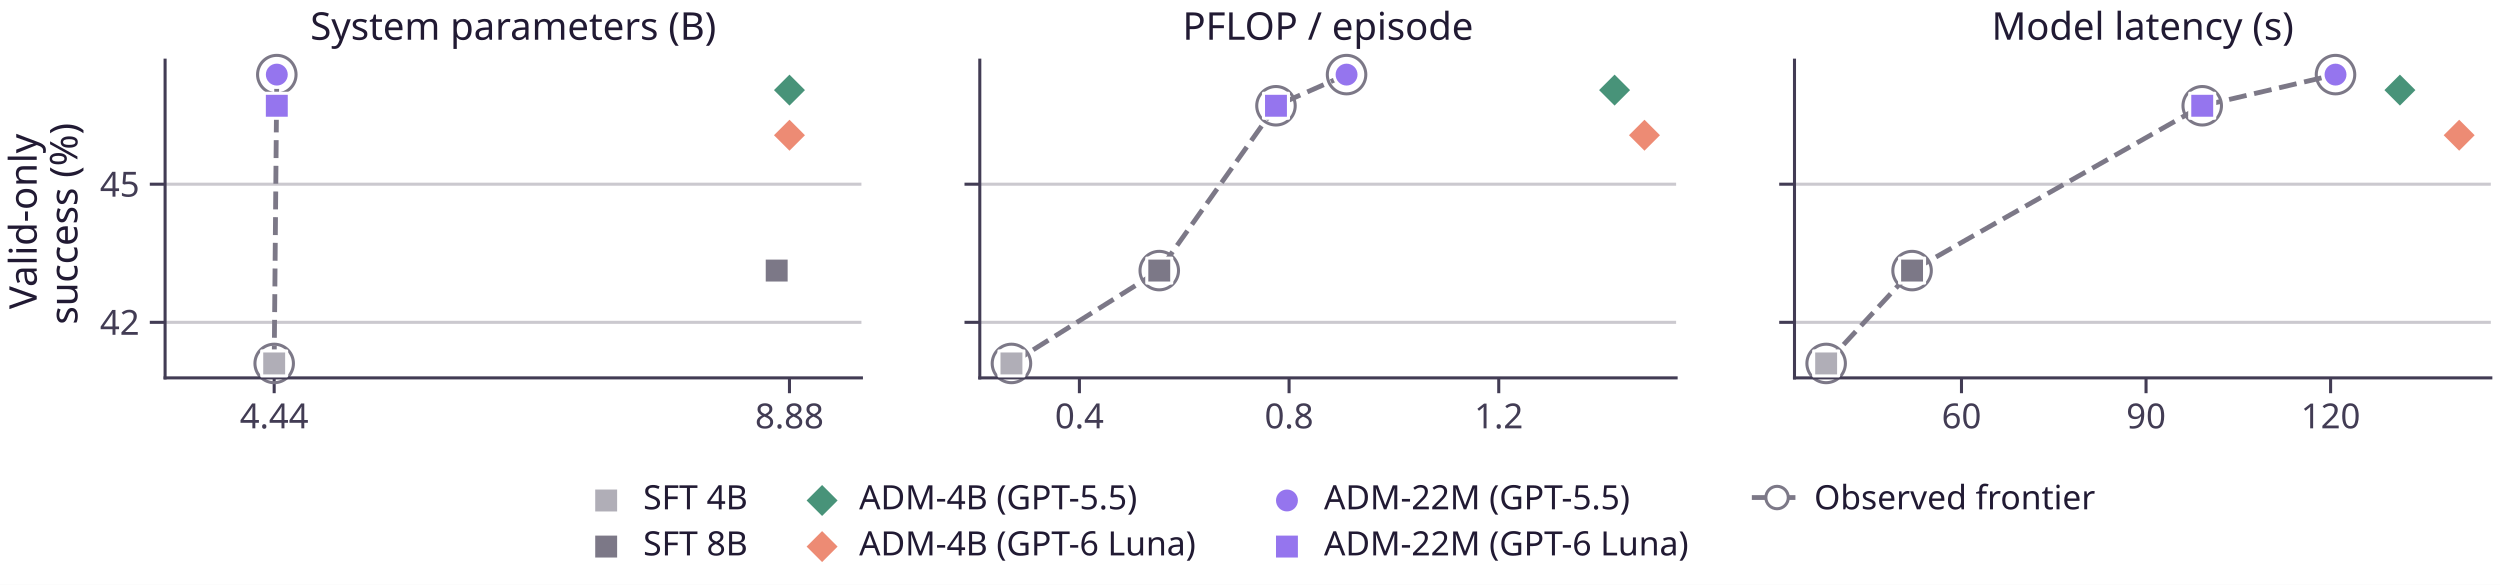
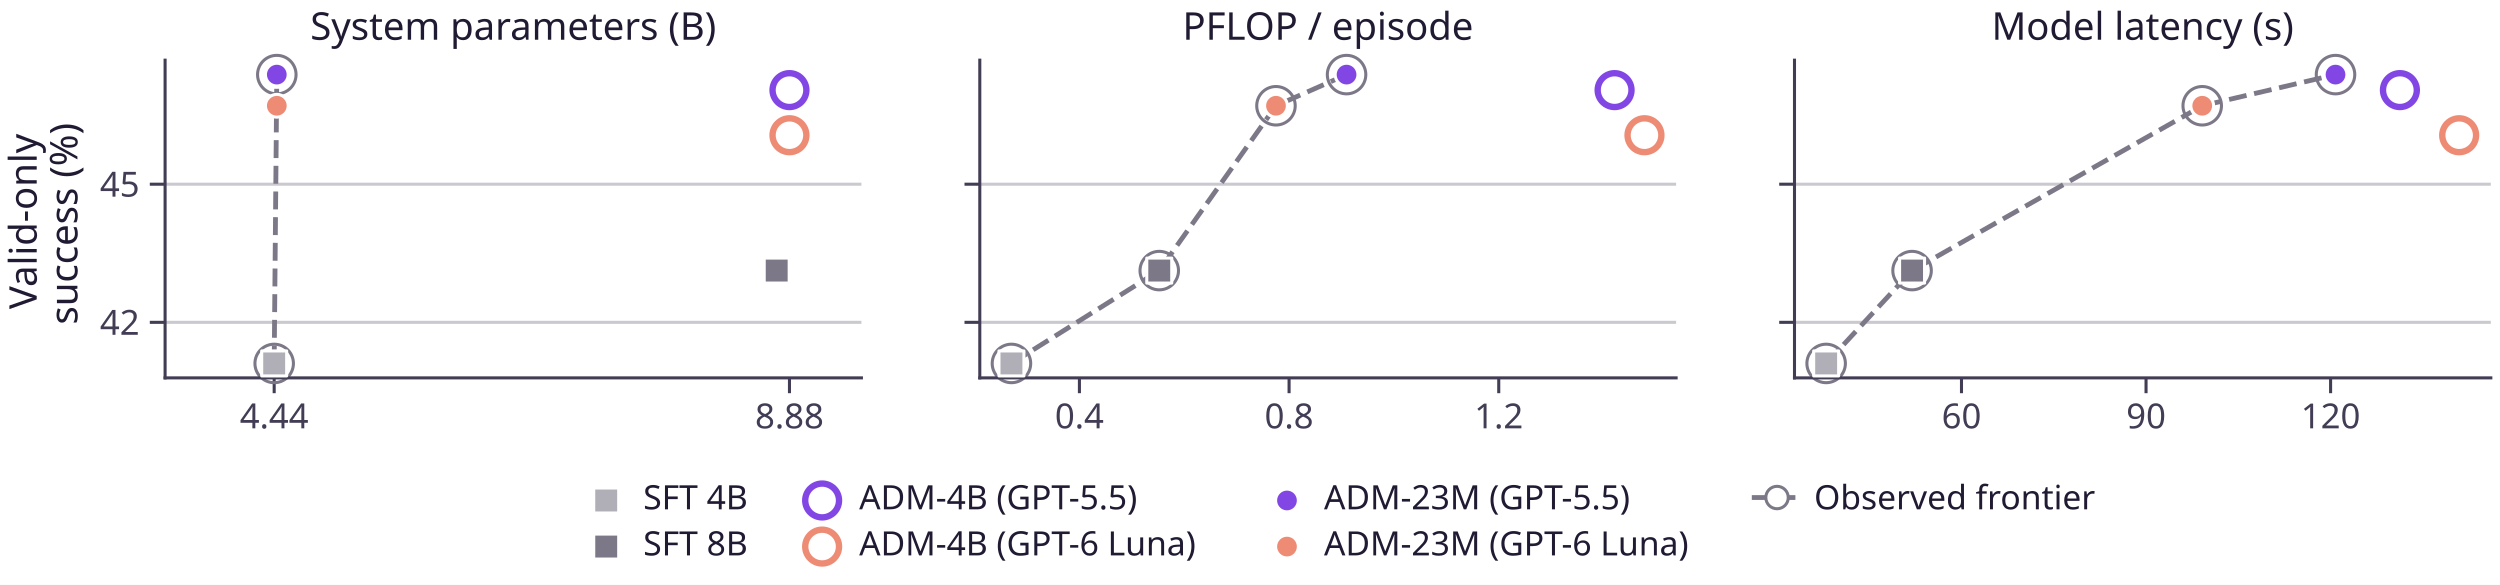
<svg xmlns="http://www.w3.org/2000/svg" xmlns:xlink="http://www.w3.org/1999/xlink" width="490.298pt" height="114.688pt" viewBox="0 0 490.298 114.688" version="1.1">
  <defs>
    <style type="text/css">*{stroke-linejoin: round; stroke-linecap: butt}</style>
  </defs>
  <g id="figure_1">
    <g id="patch_1">
      <path d="M 0 114.688 L 490.298 114.688 L 490.298 0 L 0 0 z " style="fill: #ffffff" />
    </g>
    <g id="axes_1">
      <g id="patch_2">
        <path d="M 32.378 74.11 L 168.94 74.11 L 168.94 11.8 L 32.378 11.8 z " style="fill: #ffffff" />
      </g>
      <g id="matplotlib.axis_1">
        <g id="xtick_1">
          <g id="line2d_1">
            <defs>
-               <path id="me5f4afdc9b" d="M 0 0 L 0 3 " style="stroke: #423c54; stroke-width: 0.6" />
+               <path id="m30412aafc1" d="M 0 0 L 0 3 " style="stroke: #423c54; stroke-width: 0.6" />
            </defs>
            <g>
-               <use xlink:href="#me5f4afdc9b" x="53.772" y="74.11" style="fill: #423c54; stroke: #423c54; stroke-width: 0.6" />
+               <use xlink:href="#m30412aafc1" x="53.772" y="74.11" style="fill: #423c54; stroke: #423c54; stroke-width: 0.6" />
            </g>
          </g>
          <g id="text_1">
            <text style="fill: #423c54; font: 6.8px 'Albert Sans'; text-anchor: middle" x="53.772" y="84.006" transform="rotate(-0 53.77248 84.006)">4.44</text>
          </g>
        </g>
        <g id="xtick_2">
          <g id="line2d_2">
            <g>
-               <use xlink:href="#me5f4afdc9b" x="154.829" y="74.11" style="fill: #423c54; stroke: #423c54; stroke-width: 0.6" />
+               <use xlink:href="#m30412aafc1" x="154.829" y="74.11" style="fill: #423c54; stroke: #423c54; stroke-width: 0.6" />
            </g>
          </g>
          <g id="text_2">
            <text style="fill: #423c54; font: 6.8px 'Albert Sans'; text-anchor: middle" x="154.829" y="84.006" transform="rotate(-0 154.829 84.006)">8.88</text>
          </g>
        </g>
      </g>
      <g id="matplotlib.axis_2">
        <g id="ytick_1">
          <g id="line2d_3">
-             <path d="M 32.378 63.211 L 168.94 63.211 " clip-path="url(#p73ff91b800)" style="fill: none; stroke: #cbc9cf; stroke-width: 0.6; stroke-linecap: square" />
+             <path d="M 32.378 63.211 L 168.94 63.211 " clip-path="url(#p32dc6f92cd)" style="fill: none; stroke: #cbc9cf; stroke-width: 0.6; stroke-linecap: square" />
          </g>
          <g id="line2d_4">
            <defs>
-               <path id="mb285fee9a8" d="M 0 0 L -3 0 " style="stroke: #423c54; stroke-width: 0.6" />
+               <path id="ma9add3373f" d="M 0 0 L -3 0 " style="stroke: #423c54; stroke-width: 0.6" />
            </defs>
            <g>
-               <use xlink:href="#mb285fee9a8" x="32.378" y="63.211" style="fill: #423c54; stroke: #423c54; stroke-width: 0.6" />
+               <use xlink:href="#ma9add3373f" x="32.378" y="63.211" style="fill: #423c54; stroke: #423c54; stroke-width: 0.6" />
            </g>
          </g>
          <g id="text_3">
            <text style="fill: #423c54; font: 6.8px 'Albert Sans'; text-anchor: end" x="27.378" y="65.659" transform="rotate(-0 27.37762 65.65932)">42</text>
          </g>
        </g>
        <g id="ytick_2">
          <g id="line2d_5">
-             <path d="M 32.378 36.123 L 168.94 36.123 " clip-path="url(#p73ff91b800)" style="fill: none; stroke: #cbc9cf; stroke-width: 0.6; stroke-linecap: square" />
+             <path d="M 32.378 36.123 L 168.94 36.123 " clip-path="url(#p32dc6f92cd)" style="fill: none; stroke: #cbc9cf; stroke-width: 0.6; stroke-linecap: square" />
          </g>
          <g id="line2d_6">
            <g>
-               <use xlink:href="#mb285fee9a8" x="32.378" y="36.123" style="fill: #423c54; stroke: #423c54; stroke-width: 0.6" />
+               <use xlink:href="#ma9add3373f" x="32.378" y="36.123" style="fill: #423c54; stroke: #423c54; stroke-width: 0.6" />
            </g>
          </g>
          <g id="text_4">
            <text style="fill: #423c54; font: 6.8px 'Albert Sans'; text-anchor: end" x="27.378" y="38.571" transform="rotate(-0 27.37762 38.57063)">45</text>
          </g>
        </g>
        <g id="text_5">
          <text style="fill: #211a33; font: 7.5px 'Albert Sans'" transform="translate(7.2 60.62394) rotate(-90)">Valid-only</text>
          <text style="fill: #211a33; font: 7.5px 'Albert Sans'" transform="translate(15.18 63.64738) rotate(-90)">success (%)</text>
        </g>
      </g>
      <g id="line2d_7">
-         <path d="M 53.772 71.278 L 54.287 14.632 " clip-path="url(#p73ff91b800)" style="fill: none; stroke-dasharray: 3.515,1.52; stroke-dashoffset: 0; stroke: #7c7887; stroke-width: 0.95" />
+         <path d="M 53.772 71.278 L 54.287 14.632 " clip-path="url(#p32dc6f92cd)" style="fill: none; stroke-dasharray: 3.515,1.52; stroke-dashoffset: 0; stroke: #7c7887; stroke-width: 0.95" />
      </g>
      <g id="PathCollection_1">
        <defs>
-           <path id="C0_0_f648d7667c" d="M 0 3.775 C 1.001 3.775 1.961 3.377 2.669 2.669 C 3.377 1.961 3.775 1.001 3.775 -0 C 3.775 -1.001 3.377 -1.961 2.669 -2.669 C 1.961 -3.377 1.001 -3.775 0 -3.775 C -1.001 -3.775 -1.961 -3.377 -2.669 -2.669 C -3.377 -1.961 -3.775 -1.001 -3.775 0 C -3.775 1.001 -3.377 1.961 -2.669 2.669 C -1.961 3.377 -1.001 3.775 0 3.775 z " />
-         </defs>
-         <use xlink:href="#C0_0_f648d7667c" x="53.772" y="71.278" style="fill: none; stroke: #7c7887; stroke-width: 0.6" />
-         <use xlink:href="#C0_0_f648d7667c" x="54.287" y="14.632" style="fill: none; stroke: #7c7887; stroke-width: 0.6" />
+           <path id="C0_0_b9a1f30e99" d="M 0 3.775 C 1.001 3.775 1.961 3.377 2.669 2.669 C 3.377 1.961 3.775 1.001 3.775 -0 C 3.775 -1.001 3.377 -1.961 2.669 -2.669 C 1.961 -3.377 1.001 -3.775 0 -3.775 C -1.001 -3.775 -1.961 -3.377 -2.669 -2.669 C -3.377 -1.961 -3.775 -1.001 -3.775 0 C -3.775 1.001 -3.377 1.961 -2.669 2.669 C -1.961 3.377 -1.001 3.775 0 3.775 z " />
+         </defs>
+         <use xlink:href="#C0_0_b9a1f30e99" x="53.772" y="71.278" style="fill: none; stroke: #7c7887; stroke-width: 0.6" />
+         <use xlink:href="#C0_0_b9a1f30e99" x="54.287" y="14.632" style="fill: none; stroke: #7c7887; stroke-width: 0.6" />
      </g>
      <g id="patch_3">
        <path d="M 32.378 74.11 L 32.378 11.8 " style="fill: none; stroke: #423c54; stroke-width: 0.6; stroke-linejoin: miter; stroke-linecap: square" />
      </g>
      <g id="patch_4">
        <path d="M 32.378 74.11 L 168.94 74.11 " style="fill: none; stroke: #423c54; stroke-width: 0.6; stroke-linejoin: miter; stroke-linecap: square" />
      </g>
      <g id="PathCollection_2">
        <defs>
-           <path id="m44c15250c6" d="M -0 3.464 L 3.464 0 L 0 -3.464 L -3.464 -0 z " style="stroke: #ffffff; stroke-width: 0.6" />
-         </defs>
-         <g>
-           <use xlink:href="#m44c15250c6" x="154.829" y="17.672" style="fill: #489379; stroke: #ffffff; stroke-width: 0.6" />
+           <path id="m2c9be2f5a1" d="M 0 3.317 C 0.88 3.317 1.723 2.967 2.345 2.345 C 2.967 1.723 3.317 0.88 3.317 0 C 3.317 -0.88 2.967 -1.723 2.345 -2.345 C 1.723 -2.967 0.88 -3.317 0 -3.317 C -0.88 -3.317 -1.723 -2.967 -2.345 -2.345 C -2.967 -1.723 -3.317 -0.88 -3.317 0 C -3.317 0.88 -2.967 1.723 -2.345 2.345 C -1.723 2.967 -0.88 3.317 0 3.317 z " style="stroke: #8246e5; stroke-width: 1.25" />
+         </defs>
+         <g>
+           <use xlink:href="#m2c9be2f5a1" x="154.829" y="17.672" style="fill: #ffffff; stroke: #8246e5; stroke-width: 1.25" />
        </g>
      </g>
      <g id="PathCollection_3">
        <defs>
-           <path id="m7bf9e0fad0" d="M -0 3.464 L 3.464 0 L 0 -3.464 L -3.464 -0 z " style="stroke: #ffffff; stroke-width: 0.6" />
-         </defs>
-         <g>
-           <use xlink:href="#m7bf9e0fad0" x="154.829" y="26.521" style="fill: #ed8b74; stroke: #ffffff; stroke-width: 0.6" />
+           <path id="mcade593992" d="M 0 3.317 C 0.88 3.317 1.723 2.967 2.345 2.345 C 2.967 1.723 3.317 0.88 3.317 0 C 3.317 -0.88 2.967 -1.723 2.345 -2.345 C 1.723 -2.967 0.88 -3.317 0 -3.317 C -0.88 -3.317 -1.723 -2.967 -2.345 -2.345 C -2.967 -1.723 -3.317 -0.88 -3.317 0 C -3.317 0.88 -2.967 1.723 -2.345 2.345 C -1.723 2.967 -0.88 3.317 0 3.317 z " style="stroke: #ed8b74; stroke-width: 1.25" />
+         </defs>
+         <g>
+           <use xlink:href="#mcade593992" x="154.829" y="26.521" style="fill: #ffffff; stroke: #ed8b74; stroke-width: 1.25" />
        </g>
      </g>
      <g id="PathCollection_4">
        <defs>
-           <path id="maf0af4814a" d="M 0 2.449 C 0.65 2.449 1.273 2.191 1.732 1.732 C 2.191 1.273 2.449 0.65 2.449 0 C 2.449 -0.65 2.191 -1.273 1.732 -1.732 C 1.273 -2.191 0.65 -2.449 0 -2.449 C -0.65 -2.449 -1.273 -2.191 -1.732 -1.732 C -2.191 -1.273 -2.449 -0.65 -2.449 0 C -2.449 0.65 -2.191 1.273 -1.732 1.732 C -1.273 2.191 -0.65 2.449 0 2.449 z " style="stroke: #ffffff; stroke-width: 0.6" />
-         </defs>
-         <g>
-           <use xlink:href="#maf0af4814a" x="54.287" y="14.632" style="fill: #9575ee; stroke: #ffffff; stroke-width: 0.6" />
+           <path id="m75bbd6332e" d="M 0 2.236 C 0.593 2.236 1.162 2 1.581 1.581 C 2 1.162 2.236 0.593 2.236 0 C 2.236 -0.593 2 -1.162 1.581 -1.581 C 1.162 -2 0.593 -2.236 0 -2.236 C -0.593 -2.236 -1.162 -2 -1.581 -1.581 C -2 -1.162 -2.236 -0.593 -2.236 0 C -2.236 0.593 -2 1.162 -1.581 1.581 C -1.162 2 -0.593 2.236 0 2.236 z " style="stroke: #ffffff; stroke-width: 0.6" />
+         </defs>
+         <g>
+           <use xlink:href="#m75bbd6332e" x="54.287" y="14.632" style="fill: #8246e5; stroke: #ffffff; stroke-width: 0.6" />
        </g>
      </g>
      <g id="PathCollection_5">
        <defs>
-           <path id="m88f26ace88" d="M -2.449 2.449 L 2.449 2.449 L 2.449 -2.449 L -2.449 -2.449 z " style="stroke: #ffffff; stroke-width: 0.6" />
-         </defs>
-         <g>
-           <use xlink:href="#m88f26ace88" x="54.287" y="20.742" style="fill: #9575ee; stroke: #ffffff; stroke-width: 0.6" />
+           <path id="mf0fbc171d4" d="M 0 2.236 C 0.593 2.236 1.162 2 1.581 1.581 C 2 1.162 2.236 0.593 2.236 0 C 2.236 -0.593 2 -1.162 1.581 -1.581 C 1.162 -2 0.593 -2.236 0 -2.236 C -0.593 -2.236 -1.162 -2 -1.581 -1.581 C -2 -1.162 -2.236 -0.593 -2.236 0 C -2.236 0.593 -2 1.162 -1.581 1.581 C -1.162 2 -0.593 2.236 0 2.236 z " style="stroke: #ffffff; stroke-width: 0.6" />
+         </defs>
+         <g>
+           <use xlink:href="#mf0fbc171d4" x="54.287" y="20.742" style="fill: #ed8b74; stroke: #ffffff; stroke-width: 0.6" />
        </g>
      </g>
      <g id="text_6">
        <text style="fill: #211a33; font: 7.5px 'Albert Sans'; text-anchor: middle" x="100.659" y="7.8" transform="rotate(-0 100.6591 7.8)">System parameters (B)</text>
      </g>
      <g id="PathCollection_6">
        <defs>
-           <path id="mae8c2b4dea" d="M -2.449 2.449 L 2.449 2.449 L 2.449 -2.449 L -2.449 -2.449 z " style="stroke: #ffffff; stroke-width: 0.6" />
-         </defs>
-         <g>
-           <use xlink:href="#mae8c2b4dea" x="53.772" y="71.278" style="fill: #b0aeb7; stroke: #ffffff; stroke-width: 0.6" />
+           <path id="m87ea41062f" d="M -2.449 2.449 L 2.449 2.449 L 2.449 -2.449 L -2.449 -2.449 z " style="stroke: #ffffff; stroke-width: 0.6" />
+         </defs>
+         <g>
+           <use xlink:href="#m87ea41062f" x="53.772" y="71.278" style="fill: #b0aeb7; stroke: #ffffff; stroke-width: 0.6" />
        </g>
      </g>
      <g id="PathCollection_7">
        <defs>
-           <path id="m51d3645e59" d="M -2.449 2.449 L 2.449 2.449 L 2.449 -2.449 L -2.449 -2.449 z " style="stroke: #ffffff; stroke-width: 0.6" />
-         </defs>
-         <g>
-           <use xlink:href="#m51d3645e59" x="152.325" y="53.068" style="fill: #7c7887; stroke: #ffffff; stroke-width: 0.6" />
+           <path id="m86b2471682" d="M -2.449 2.449 L 2.449 2.449 L 2.449 -2.449 L -2.449 -2.449 z " style="stroke: #ffffff; stroke-width: 0.6" />
+         </defs>
+         <g>
+           <use xlink:href="#m86b2471682" x="152.325" y="53.068" style="fill: #7c7887; stroke: #ffffff; stroke-width: 0.6" />
        </g>
      </g>
    </g>
    <g id="axes_2">
      <g id="patch_5">
        <path d="M 192.156 74.11 L 328.719 74.11 L 328.719 11.8 L 192.156 11.8 z " style="fill: #ffffff" />
      </g>
      <g id="matplotlib.axis_3">
        <g id="xtick_3">
          <g id="line2d_8">
            <g>
-               <use xlink:href="#me5f4afdc9b" x="211.693" y="74.11" style="fill: #423c54; stroke: #423c54; stroke-width: 0.6" />
+               <use xlink:href="#m30412aafc1" x="211.693" y="74.11" style="fill: #423c54; stroke: #423c54; stroke-width: 0.6" />
            </g>
          </g>
          <g id="text_7">
            <text style="fill: #423c54; font: 6.8px 'Albert Sans'; text-anchor: middle" x="211.693" y="84.006" transform="rotate(-0 211.6933 84.006)">0.4</text>
          </g>
        </g>
        <g id="xtick_4">
          <g id="line2d_9">
            <g>
-               <use xlink:href="#me5f4afdc9b" x="252.813" y="74.11" style="fill: #423c54; stroke: #423c54; stroke-width: 0.6" />
+               <use xlink:href="#m30412aafc1" x="252.813" y="74.11" style="fill: #423c54; stroke: #423c54; stroke-width: 0.6" />
            </g>
          </g>
          <g id="text_8">
            <text style="fill: #423c54; font: 6.8px 'Albert Sans'; text-anchor: middle" x="252.813" y="84.006" transform="rotate(-0 252.8133 84.006)">0.8</text>
          </g>
        </g>
        <g id="xtick_5">
          <g id="line2d_10">
            <g>
-               <use xlink:href="#me5f4afdc9b" x="293.933" y="74.11" style="fill: #423c54; stroke: #423c54; stroke-width: 0.6" />
+               <use xlink:href="#m30412aafc1" x="293.933" y="74.11" style="fill: #423c54; stroke: #423c54; stroke-width: 0.6" />
            </g>
          </g>
          <g id="text_9">
            <text style="fill: #423c54; font: 6.8px 'Albert Sans'; text-anchor: middle" x="293.933" y="84.006" transform="rotate(-0 293.9333 84.006)">1.2</text>
          </g>
        </g>
      </g>
      <g id="matplotlib.axis_4">
        <g id="ytick_3">
          <g id="line2d_11">
-             <path d="M 192.156 63.211 L 328.719 63.211 " clip-path="url(#pe91611539c)" style="fill: none; stroke: #cbc9cf; stroke-width: 0.6; stroke-linecap: square" />
+             <path d="M 192.156 63.211 L 328.719 63.211 " clip-path="url(#pe7550701f6)" style="fill: none; stroke: #cbc9cf; stroke-width: 0.6; stroke-linecap: square" />
          </g>
          <g id="line2d_12">
            <g>
-               <use xlink:href="#mb285fee9a8" x="192.156" y="63.211" style="fill: #423c54; stroke: #423c54; stroke-width: 0.6" />
+               <use xlink:href="#ma9add3373f" x="192.156" y="63.211" style="fill: #423c54; stroke: #423c54; stroke-width: 0.6" />
            </g>
          </g>
        </g>
        <g id="ytick_4">
          <g id="line2d_13">
-             <path d="M 192.156 36.123 L 328.719 36.123 " clip-path="url(#pe91611539c)" style="fill: none; stroke: #cbc9cf; stroke-width: 0.6; stroke-linecap: square" />
+             <path d="M 192.156 36.123 L 328.719 36.123 " clip-path="url(#pe7550701f6)" style="fill: none; stroke: #cbc9cf; stroke-width: 0.6; stroke-linecap: square" />
          </g>
          <g id="line2d_14">
            <g>
-               <use xlink:href="#mb285fee9a8" x="192.156" y="36.123" style="fill: #423c54; stroke: #423c54; stroke-width: 0.6" />
+               <use xlink:href="#ma9add3373f" x="192.156" y="36.123" style="fill: #423c54; stroke: #423c54; stroke-width: 0.6" />
            </g>
          </g>
        </g>
      </g>
      <g id="line2d_15">
-         <path d="M 198.364 71.278 L 227.353 53.068 L 250.243 20.742 L 264.087 14.632 " clip-path="url(#pe91611539c)" style="fill: none; stroke-dasharray: 3.515,1.52; stroke-dashoffset: 0; stroke: #7c7887; stroke-width: 0.95" />
+         <path d="M 198.364 71.278 L 227.353 53.068 L 250.243 20.742 L 264.087 14.632 " clip-path="url(#pe7550701f6)" style="fill: none; stroke-dasharray: 3.515,1.52; stroke-dashoffset: 0; stroke: #7c7887; stroke-width: 0.95" />
      </g>
      <g id="PathCollection_8">
        <defs>
-           <path id="C1_0_7337c833a2" d="M 0 3.775 C 1.001 3.775 1.961 3.377 2.669 2.669 C 3.377 1.961 3.775 1.001 3.775 -0 C 3.775 -1.001 3.377 -1.961 2.669 -2.669 C 1.961 -3.377 1.001 -3.775 0 -3.775 C -1.001 -3.775 -1.961 -3.377 -2.669 -2.669 C -3.377 -1.961 -3.775 -1.001 -3.775 0 C -3.775 1.001 -3.377 1.961 -2.669 2.669 C -1.961 3.377 -1.001 3.775 0 3.775 z " />
-         </defs>
-         <use xlink:href="#C1_0_7337c833a2" x="198.364" y="71.278" style="fill: none; stroke: #7c7887; stroke-width: 0.6" />
-         <use xlink:href="#C1_0_7337c833a2" x="227.353" y="53.068" style="fill: none; stroke: #7c7887; stroke-width: 0.6" />
-         <use xlink:href="#C1_0_7337c833a2" x="250.243" y="20.742" style="fill: none; stroke: #7c7887; stroke-width: 0.6" />
-         <use xlink:href="#C1_0_7337c833a2" x="264.087" y="14.632" style="fill: none; stroke: #7c7887; stroke-width: 0.6" />
+           <path id="C1_0_6ca4f6d364" d="M 0 3.775 C 1.001 3.775 1.961 3.377 2.669 2.669 C 3.377 1.961 3.775 1.001 3.775 -0 C 3.775 -1.001 3.377 -1.961 2.669 -2.669 C 1.961 -3.377 1.001 -3.775 0 -3.775 C -1.001 -3.775 -1.961 -3.377 -2.669 -2.669 C -3.377 -1.961 -3.775 -1.001 -3.775 0 C -3.775 1.001 -3.377 1.961 -2.669 2.669 C -1.961 3.377 -1.001 3.775 0 3.775 z " />
+         </defs>
+         <use xlink:href="#C1_0_6ca4f6d364" x="198.364" y="71.278" style="fill: none; stroke: #7c7887; stroke-width: 0.6" />
+         <use xlink:href="#C1_0_6ca4f6d364" x="227.353" y="53.068" style="fill: none; stroke: #7c7887; stroke-width: 0.6" />
+         <use xlink:href="#C1_0_6ca4f6d364" x="250.243" y="20.742" style="fill: none; stroke: #7c7887; stroke-width: 0.6" />
+         <use xlink:href="#C1_0_6ca4f6d364" x="264.087" y="14.632" style="fill: none; stroke: #7c7887; stroke-width: 0.6" />
      </g>
      <g id="patch_6">
        <path d="M 192.156 74.11 L 192.156 11.8 " style="fill: none; stroke: #423c54; stroke-width: 0.6; stroke-linejoin: miter; stroke-linecap: square" />
      </g>
      <g id="patch_7">
        <path d="M 192.156 74.11 L 328.719 74.11 " style="fill: none; stroke: #423c54; stroke-width: 0.6; stroke-linejoin: miter; stroke-linecap: square" />
      </g>
      <g id="PathCollection_9">
        <g>
-           <use xlink:href="#m44c15250c6" x="316.652" y="17.672" style="fill: #489379; stroke: #ffffff; stroke-width: 0.6" />
+           <use xlink:href="#m2c9be2f5a1" x="316.652" y="17.672" style="fill: #ffffff; stroke: #8246e5; stroke-width: 1.25" />
        </g>
      </g>
      <g id="PathCollection_10">
        <g>
-           <use xlink:href="#m7bf9e0fad0" x="322.512" y="26.521" style="fill: #ed8b74; stroke: #ffffff; stroke-width: 0.6" />
+           <use xlink:href="#mcade593992" x="322.512" y="26.521" style="fill: #ffffff; stroke: #ed8b74; stroke-width: 1.25" />
        </g>
      </g>
      <g id="PathCollection_11">
        <g>
-           <use xlink:href="#maf0af4814a" x="264.087" y="14.632" style="fill: #9575ee; stroke: #ffffff; stroke-width: 0.6" />
+           <use xlink:href="#m75bbd6332e" x="264.087" y="14.632" style="fill: #8246e5; stroke: #ffffff; stroke-width: 0.6" />
        </g>
      </g>
      <g id="PathCollection_12">
        <g>
-           <use xlink:href="#m88f26ace88" x="250.243" y="20.742" style="fill: #9575ee; stroke: #ffffff; stroke-width: 0.6" />
+           <use xlink:href="#mf0fbc171d4" x="250.243" y="20.742" style="fill: #ed8b74; stroke: #ffffff; stroke-width: 0.6" />
        </g>
      </g>
      <g id="text_10">
        <text style="fill: #211a33; font: 7.5px 'Albert Sans'; text-anchor: middle" x="260.438" y="7.8" transform="rotate(-0 260.4376 7.8)">PFLOP / episode</text>
      </g>
      <g id="PathCollection_13">
        <g>
-           <use xlink:href="#mae8c2b4dea" x="198.364" y="71.278" style="fill: #b0aeb7; stroke: #ffffff; stroke-width: 0.6" />
+           <use xlink:href="#m87ea41062f" x="198.364" y="71.278" style="fill: #b0aeb7; stroke: #ffffff; stroke-width: 0.6" />
        </g>
      </g>
      <g id="PathCollection_14">
        <g>
-           <use xlink:href="#m51d3645e59" x="227.353" y="53.068" style="fill: #7c7887; stroke: #ffffff; stroke-width: 0.6" />
+           <use xlink:href="#m86b2471682" x="227.353" y="53.068" style="fill: #7c7887; stroke: #ffffff; stroke-width: 0.6" />
        </g>
      </g>
    </g>
    <g id="axes_3">
      <g id="patch_8">
        <path d="M 351.935 74.11 L 488.498 74.11 L 488.498 11.8 L 351.935 11.8 z " style="fill: #ffffff" />
      </g>
      <g id="matplotlib.axis_5">
        <g id="xtick_6">
          <g id="line2d_16">
            <g>
-               <use xlink:href="#me5f4afdc9b" x="384.685" y="74.11" style="fill: #423c54; stroke: #423c54; stroke-width: 0.6" />
+               <use xlink:href="#m30412aafc1" x="384.685" y="74.11" style="fill: #423c54; stroke: #423c54; stroke-width: 0.6" />
            </g>
          </g>
          <g id="text_11">
            <text style="fill: #423c54; font: 6.8px 'Albert Sans'; text-anchor: middle" x="384.685" y="84.006" transform="rotate(-0 384.685 84.006)">60</text>
          </g>
        </g>
        <g id="xtick_7">
          <g id="line2d_17">
            <g>
-               <use xlink:href="#me5f4afdc9b" x="420.88" y="74.11" style="fill: #423c54; stroke: #423c54; stroke-width: 0.6" />
+               <use xlink:href="#m30412aafc1" x="420.88" y="74.11" style="fill: #423c54; stroke: #423c54; stroke-width: 0.6" />
            </g>
          </g>
          <g id="text_12">
            <text style="fill: #423c54; font: 6.8px 'Albert Sans'; text-anchor: middle" x="420.88" y="84.006" transform="rotate(-0 420.8798 84.006)">90</text>
          </g>
        </g>
        <g id="xtick_8">
          <g id="line2d_18">
            <g>
-               <use xlink:href="#me5f4afdc9b" x="457.075" y="74.11" style="fill: #423c54; stroke: #423c54; stroke-width: 0.6" />
+               <use xlink:href="#m30412aafc1" x="457.075" y="74.11" style="fill: #423c54; stroke: #423c54; stroke-width: 0.6" />
            </g>
          </g>
          <g id="text_13">
            <text style="fill: #423c54; font: 6.8px 'Albert Sans'; text-anchor: middle" x="457.075" y="84.006" transform="rotate(-0 457.0745 84.006)">120</text>
          </g>
        </g>
      </g>
      <g id="matplotlib.axis_6">
        <g id="ytick_5">
          <g id="line2d_19">
-             <path d="M 351.935 63.211 L 488.498 63.211 " clip-path="url(#p5c3851fec0)" style="fill: none; stroke: #cbc9cf; stroke-width: 0.6; stroke-linecap: square" />
+             <path d="M 351.935 63.211 L 488.498 63.211 " clip-path="url(#pc8a24a6d9a)" style="fill: none; stroke: #cbc9cf; stroke-width: 0.6; stroke-linecap: square" />
          </g>
          <g id="line2d_20">
            <g>
-               <use xlink:href="#mb285fee9a8" x="351.935" y="63.211" style="fill: #423c54; stroke: #423c54; stroke-width: 0.6" />
+               <use xlink:href="#ma9add3373f" x="351.935" y="63.211" style="fill: #423c54; stroke: #423c54; stroke-width: 0.6" />
            </g>
          </g>
        </g>
        <g id="ytick_6">
          <g id="line2d_21">
-             <path d="M 351.935 36.123 L 488.498 36.123 " clip-path="url(#p5c3851fec0)" style="fill: none; stroke: #cbc9cf; stroke-width: 0.6; stroke-linecap: square" />
+             <path d="M 351.935 36.123 L 488.498 36.123 " clip-path="url(#pc8a24a6d9a)" style="fill: none; stroke: #cbc9cf; stroke-width: 0.6; stroke-linecap: square" />
          </g>
          <g id="line2d_22">
            <g>
-               <use xlink:href="#mb285fee9a8" x="351.935" y="36.123" style="fill: #423c54; stroke: #423c54; stroke-width: 0.6" />
+               <use xlink:href="#ma9add3373f" x="351.935" y="36.123" style="fill: #423c54; stroke: #423c54; stroke-width: 0.6" />
            </g>
          </g>
        </g>
      </g>
      <g id="line2d_23">
-         <path d="M 358.142 71.278 L 374.993 53.068 L 431.899 20.742 L 458.04 14.632 " clip-path="url(#p5c3851fec0)" style="fill: none; stroke-dasharray: 3.515,1.52; stroke-dashoffset: 0; stroke: #7c7887; stroke-width: 0.95" />
+         <path d="M 358.142 71.278 L 374.993 53.068 L 431.899 20.742 L 458.04 14.632 " clip-path="url(#pc8a24a6d9a)" style="fill: none; stroke-dasharray: 3.515,1.52; stroke-dashoffset: 0; stroke: #7c7887; stroke-width: 0.95" />
      </g>
      <g id="PathCollection_15">
        <defs>
-           <path id="C2_0_b0eb3efa4d" d="M 0 3.775 C 1.001 3.775 1.961 3.377 2.669 2.669 C 3.377 1.961 3.775 1.001 3.775 -0 C 3.775 -1.001 3.377 -1.961 2.669 -2.669 C 1.961 -3.377 1.001 -3.775 0 -3.775 C -1.001 -3.775 -1.961 -3.377 -2.669 -2.669 C -3.377 -1.961 -3.775 -1.001 -3.775 0 C -3.775 1.001 -3.377 1.961 -2.669 2.669 C -1.961 3.377 -1.001 3.775 0 3.775 z " />
-         </defs>
-         <use xlink:href="#C2_0_b0eb3efa4d" x="358.142" y="71.278" style="fill: none; stroke: #7c7887; stroke-width: 0.6" />
-         <use xlink:href="#C2_0_b0eb3efa4d" x="374.993" y="53.068" style="fill: none; stroke: #7c7887; stroke-width: 0.6" />
-         <use xlink:href="#C2_0_b0eb3efa4d" x="431.899" y="20.742" style="fill: none; stroke: #7c7887; stroke-width: 0.6" />
-         <use xlink:href="#C2_0_b0eb3efa4d" x="458.04" y="14.632" style="fill: none; stroke: #7c7887; stroke-width: 0.6" />
+           <path id="C2_0_d83b54b431" d="M 0 3.775 C 1.001 3.775 1.961 3.377 2.669 2.669 C 3.377 1.961 3.775 1.001 3.775 -0 C 3.775 -1.001 3.377 -1.961 2.669 -2.669 C 1.961 -3.377 1.001 -3.775 0 -3.775 C -1.001 -3.775 -1.961 -3.377 -2.669 -2.669 C -3.377 -1.961 -3.775 -1.001 -3.775 0 C -3.775 1.001 -3.377 1.961 -2.669 2.669 C -1.961 3.377 -1.001 3.775 0 3.775 z " />
+         </defs>
+         <use xlink:href="#C2_0_d83b54b431" x="358.142" y="71.278" style="fill: none; stroke: #7c7887; stroke-width: 0.6" />
+         <use xlink:href="#C2_0_d83b54b431" x="374.993" y="53.068" style="fill: none; stroke: #7c7887; stroke-width: 0.6" />
+         <use xlink:href="#C2_0_d83b54b431" x="431.899" y="20.742" style="fill: none; stroke: #7c7887; stroke-width: 0.6" />
+         <use xlink:href="#C2_0_d83b54b431" x="458.04" y="14.632" style="fill: none; stroke: #7c7887; stroke-width: 0.6" />
      </g>
      <g id="patch_9">
        <path d="M 351.935 74.11 L 351.935 11.8 " style="fill: none; stroke: #423c54; stroke-width: 0.6; stroke-linejoin: miter; stroke-linecap: square" />
      </g>
      <g id="patch_10">
        <path d="M 351.935 74.11 L 488.498 74.11 " style="fill: none; stroke: #423c54; stroke-width: 0.6; stroke-linejoin: miter; stroke-linecap: square" />
      </g>
      <g id="PathCollection_16">
        <g>
-           <use xlink:href="#m44c15250c6" x="470.668" y="17.672" style="fill: #489379; stroke: #ffffff; stroke-width: 0.6" />
+           <use xlink:href="#m2c9be2f5a1" x="470.668" y="17.672" style="fill: #ffffff; stroke: #8246e5; stroke-width: 1.25" />
        </g>
      </g>
      <g id="PathCollection_17">
        <g>
-           <use xlink:href="#m7bf9e0fad0" x="482.29" y="26.521" style="fill: #ed8b74; stroke: #ffffff; stroke-width: 0.6" />
+           <use xlink:href="#mcade593992" x="482.29" y="26.521" style="fill: #ffffff; stroke: #ed8b74; stroke-width: 1.25" />
        </g>
      </g>
      <g id="PathCollection_18">
        <g>
-           <use xlink:href="#maf0af4814a" x="458.04" y="14.632" style="fill: #9575ee; stroke: #ffffff; stroke-width: 0.6" />
+           <use xlink:href="#m75bbd6332e" x="458.04" y="14.632" style="fill: #8246e5; stroke: #ffffff; stroke-width: 0.6" />
        </g>
      </g>
      <g id="PathCollection_19">
        <g>
-           <use xlink:href="#m88f26ace88" x="431.899" y="20.742" style="fill: #9575ee; stroke: #ffffff; stroke-width: 0.6" />
+           <use xlink:href="#mf0fbc171d4" x="431.899" y="20.742" style="fill: #ed8b74; stroke: #ffffff; stroke-width: 0.6" />
        </g>
      </g>
      <g id="text_14">
        <text style="fill: #211a33; font: 7.5px 'Albert Sans'; text-anchor: middle" x="420.216" y="7.8" transform="rotate(-0 420.2162 7.8)">Model latency (s)</text>
      </g>
      <g id="PathCollection_20">
        <g>
-           <use xlink:href="#mae8c2b4dea" x="358.142" y="71.278" style="fill: #b0aeb7; stroke: #ffffff; stroke-width: 0.6" />
+           <use xlink:href="#m87ea41062f" x="358.142" y="71.278" style="fill: #b0aeb7; stroke: #ffffff; stroke-width: 0.6" />
        </g>
      </g>
      <g id="PathCollection_21">
        <g>
-           <use xlink:href="#m51d3645e59" x="374.993" y="53.068" style="fill: #7c7887; stroke: #ffffff; stroke-width: 0.6" />
+           <use xlink:href="#m86b2471682" x="374.993" y="53.068" style="fill: #7c7887; stroke: #ffffff; stroke-width: 0.6" />
        </g>
      </g>
    </g>
    <g id="legend_1">
      <g id="PathCollection_22">
        <g>
-           <use xlink:href="#mae8c2b4dea" x="118.882" y="98.153" style="fill: #b0aeb7; stroke: #ffffff; stroke-width: 0.6" />
+           <use xlink:href="#m87ea41062f" x="118.889" y="98.153" style="fill: #b0aeb7; stroke: #ffffff; stroke-width: 0.6" />
        </g>
      </g>
      <g id="text_15">
-         <text style="fill: #211a33; font: 6.6px 'Albert Sans'; text-anchor: start" x="126.142" y="99.886" transform="rotate(-0 126.1424 99.886)">SFT 4B</text>
+         <text style="fill: #211a33; font: 6.6px 'Albert Sans'; text-anchor: start" x="126.149" y="99.886" transform="rotate(-0 126.1486 99.886)">SFT 4B</text>
      </g>
      <g id="PathCollection_23">
        <g>
-           <use xlink:href="#m51d3645e59" x="118.882" y="107.195" style="fill: #7c7887; stroke: #ffffff; stroke-width: 0.6" />
+           <use xlink:href="#m86b2471682" x="118.889" y="107.195" style="fill: #7c7887; stroke: #ffffff; stroke-width: 0.6" />
        </g>
      </g>
      <g id="text_16">
-         <text style="fill: #211a33; font: 6.6px 'Albert Sans'; text-anchor: start" x="126.142" y="108.928" transform="rotate(-0 126.1424 108.928)">SFT 8B</text>
+         <text style="fill: #211a33; font: 6.6px 'Albert Sans'; text-anchor: start" x="126.149" y="108.928" transform="rotate(-0 126.1486 108.928)">SFT 8B</text>
      </g>
      <g id="PathCollection_24">
        <g>
-           <use xlink:href="#m44c15250c6" x="161.229" y="98.153" style="fill: #489379; stroke: #ffffff; stroke-width: 0.6" />
+           <use xlink:href="#m2c9be2f5a1" x="161.235" y="98.153" style="fill: #ffffff; stroke: #8246e5; stroke-width: 1.25" />
        </g>
      </g>
      <g id="text_17">
-         <text style="fill: #211a33; font: 6.6px 'Albert Sans'; text-anchor: start" x="168.489" y="99.886" transform="rotate(-0 168.4886 99.886)">ADM-4B (GPT-5.5)</text>
+         <text style="fill: #211a33; font: 6.6px 'Albert Sans'; text-anchor: start" x="168.495" y="99.886" transform="rotate(-0 168.4948 99.886)">ADM-4B (GPT-5.5)</text>
      </g>
      <g id="PathCollection_25">
        <g>
-           <use xlink:href="#m7bf9e0fad0" x="161.229" y="107.195" style="fill: #ed8b74; stroke: #ffffff; stroke-width: 0.6" />
+           <use xlink:href="#mcade593992" x="161.235" y="107.195" style="fill: #ffffff; stroke: #ed8b74; stroke-width: 1.25" />
        </g>
      </g>
      <g id="text_18">
-         <text style="fill: #211a33; font: 6.6px 'Albert Sans'; text-anchor: start" x="168.489" y="108.928" transform="rotate(-0 168.4886 108.928)">ADM-4B (GPT-6 Luna)</text>
+         <text style="fill: #211a33; font: 6.6px 'Albert Sans'; text-anchor: start" x="168.495" y="108.928" transform="rotate(-0 168.4948 108.928)">ADM-4B (GPT-6 Luna)</text>
      </g>
      <g id="PathCollection_26">
        <g>
-           <use xlink:href="#maf0af4814a" x="252.395" y="98.153" style="fill: #9575ee; stroke: #ffffff; stroke-width: 0.6" />
+           <use xlink:href="#m75bbd6332e" x="252.401" y="98.153" style="fill: #8246e5; stroke: #ffffff; stroke-width: 0.6" />
        </g>
      </g>
      <g id="text_19">
-         <text style="fill: #211a33; font: 6.6px 'Albert Sans'; text-anchor: start" x="259.655" y="99.886" transform="rotate(-0 259.6552 99.886)">ADM-22M (GPT-5.5)</text>
+         <text style="fill: #211a33; font: 6.6px 'Albert Sans'; text-anchor: start" x="259.661" y="99.886" transform="rotate(-0 259.6614 99.886)">ADM-23M (GPT-5.5)</text>
      </g>
      <g id="PathCollection_27">
        <g>
-           <use xlink:href="#m88f26ace88" x="252.395" y="107.195" style="fill: #9575ee; stroke: #ffffff; stroke-width: 0.6" />
+           <use xlink:href="#mf0fbc171d4" x="252.401" y="107.195" style="fill: #ed8b74; stroke: #ffffff; stroke-width: 0.6" />
        </g>
      </g>
      <g id="text_20">
-         <text style="fill: #211a33; font: 6.6px 'Albert Sans'; text-anchor: start" x="259.655" y="108.928" transform="rotate(-0 259.6552 108.928)">ADM-22M (GPT-6 Luna)</text>
+         <text style="fill: #211a33; font: 6.6px 'Albert Sans'; text-anchor: start" x="259.661" y="108.928" transform="rotate(-0 259.6614 108.928)">ADM-23M (GPT-6 Luna)</text>
      </g>
      <g id="line2d_24">
-         <path d="M 343.568 97.576 L 348.518 97.576 L 353.468 97.576 " style="fill: none; stroke-dasharray: 3.515,1.52; stroke-dashoffset: 0; stroke: #7c7887; stroke-width: 0.95" />
-         <defs>
-           <path id="m8f657ad958" d="M 0 2.2 C 0.583 2.2 1.143 1.968 1.556 1.556 C 1.968 1.143 2.2 0.583 2.2 0 C 2.2 -0.583 1.968 -1.143 1.556 -1.556 C 1.143 -1.968 0.583 -2.2 0 -2.2 C -0.583 -2.2 -1.143 -1.968 -1.556 -1.556 C -1.968 -1.143 -2.2 -0.583 -2.2 0 C -2.2 0.583 -1.968 1.143 -1.556 1.556 C -1.143 1.968 -0.583 2.2 0 2.2 z " style="stroke: #7c7887; stroke-width: 0.6" />
-         </defs>
-         <g>
-           <use xlink:href="#m8f657ad958" x="348.518" y="97.576" style="fill: #ffffff; stroke: #7c7887; stroke-width: 0.6" />
+         <path d="M 343.562 97.576 L 348.512 97.576 L 353.462 97.576 " style="fill: none; stroke-dasharray: 3.515,1.52; stroke-dashoffset: 0; stroke: #7c7887; stroke-width: 0.95" />
+         <defs>
+           <path id="m8df9a2df02" d="M 0 2.2 C 0.583 2.2 1.143 1.968 1.556 1.556 C 1.968 1.143 2.2 0.583 2.2 0 C 2.2 -0.583 1.968 -1.143 1.556 -1.556 C 1.143 -1.968 0.583 -2.2 0 -2.2 C -0.583 -2.2 -1.143 -1.968 -1.556 -1.556 C -1.968 -1.143 -2.2 -0.583 -2.2 0 C -2.2 0.583 -1.968 1.143 -1.556 1.556 C -1.143 1.968 -0.583 2.2 0 2.2 z " style="stroke: #7c7887; stroke-width: 0.6" />
+         </defs>
+         <g>
+           <use xlink:href="#m8df9a2df02" x="348.512" y="97.576" style="fill: #ffffff; stroke: #7c7887; stroke-width: 0.6" />
        </g>
      </g>
      <g id="text_21">
-         <text style="fill: #211a33; font: 6.6px 'Albert Sans'; text-anchor: start" x="355.778" y="99.886" transform="rotate(-0 355.778 99.886)">Observed frontier</text>
+         <text style="fill: #211a33; font: 6.6px 'Albert Sans'; text-anchor: start" x="355.772" y="99.886" transform="rotate(-0 355.7719 99.886)">Observed frontier</text>
      </g>
    </g>
  </g>
  <defs>
-     <clipPath id="p73ff91b800">
+     <clipPath id="p32dc6f92cd">
      <rect x="32.378" y="11.8" width="136.563" height="62.31" />
    </clipPath>
-     <clipPath id="pe91611539c">
+     <clipPath id="pe7550701f6">
      <rect x="192.156" y="11.8" width="136.563" height="62.31" />
    </clipPath>
-     <clipPath id="p5c3851fec0">
+     <clipPath id="pc8a24a6d9a">
      <rect x="351.935" y="11.8" width="136.563" height="62.31" />
    </clipPath>
  </defs>
</svg>
